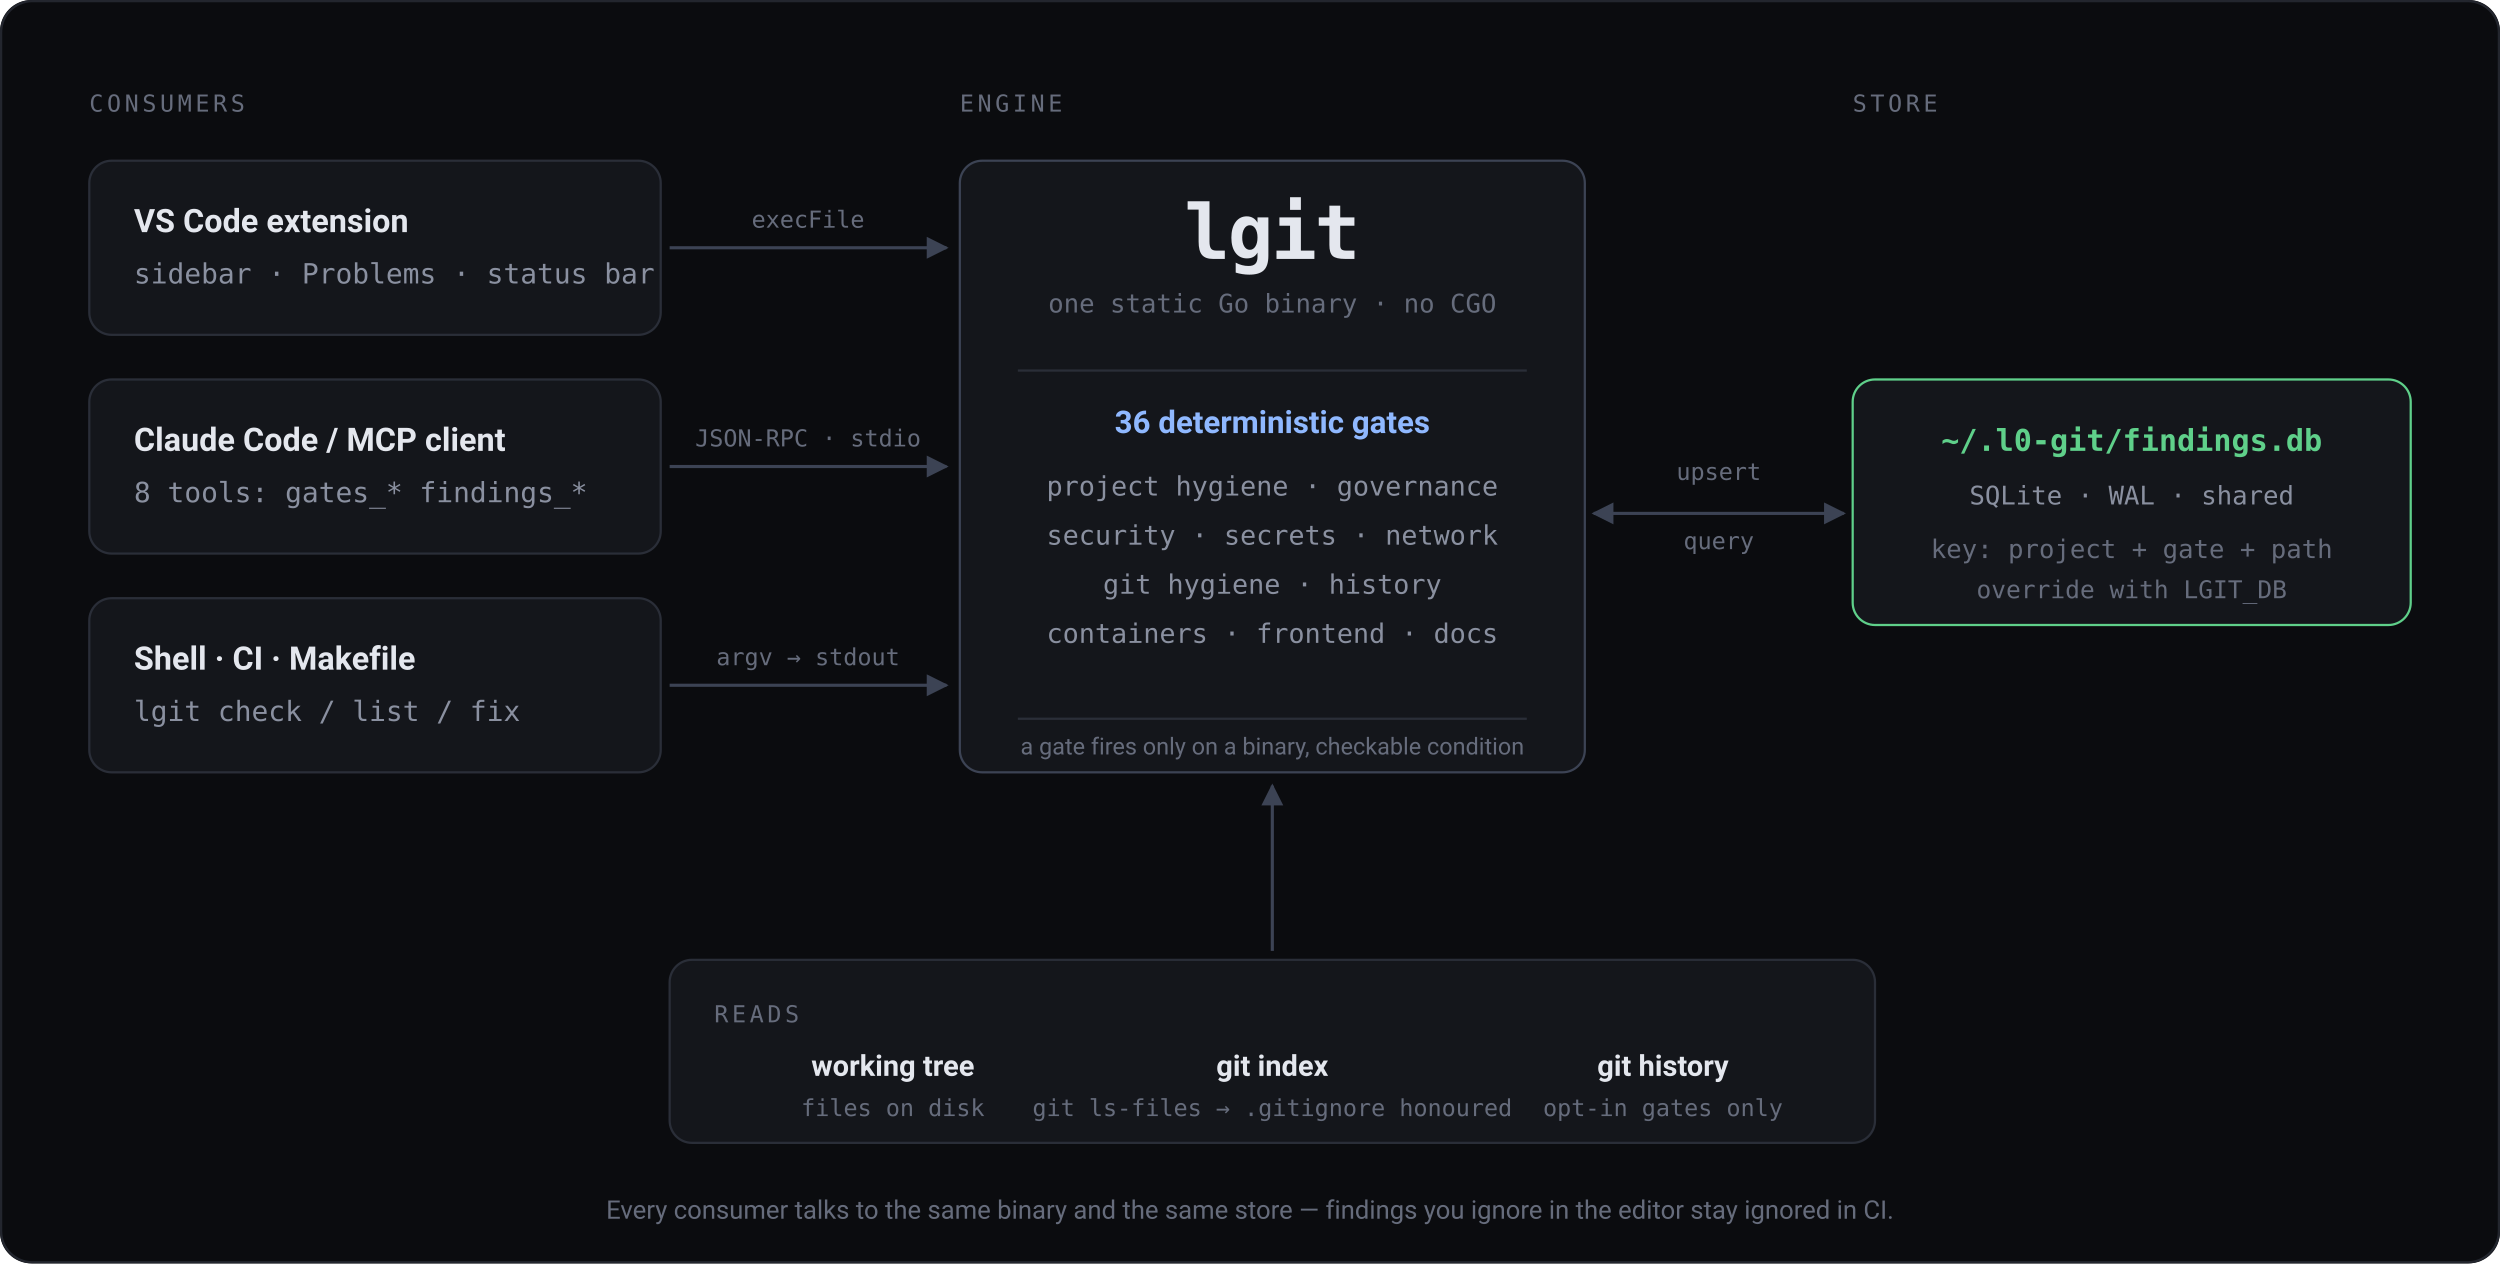
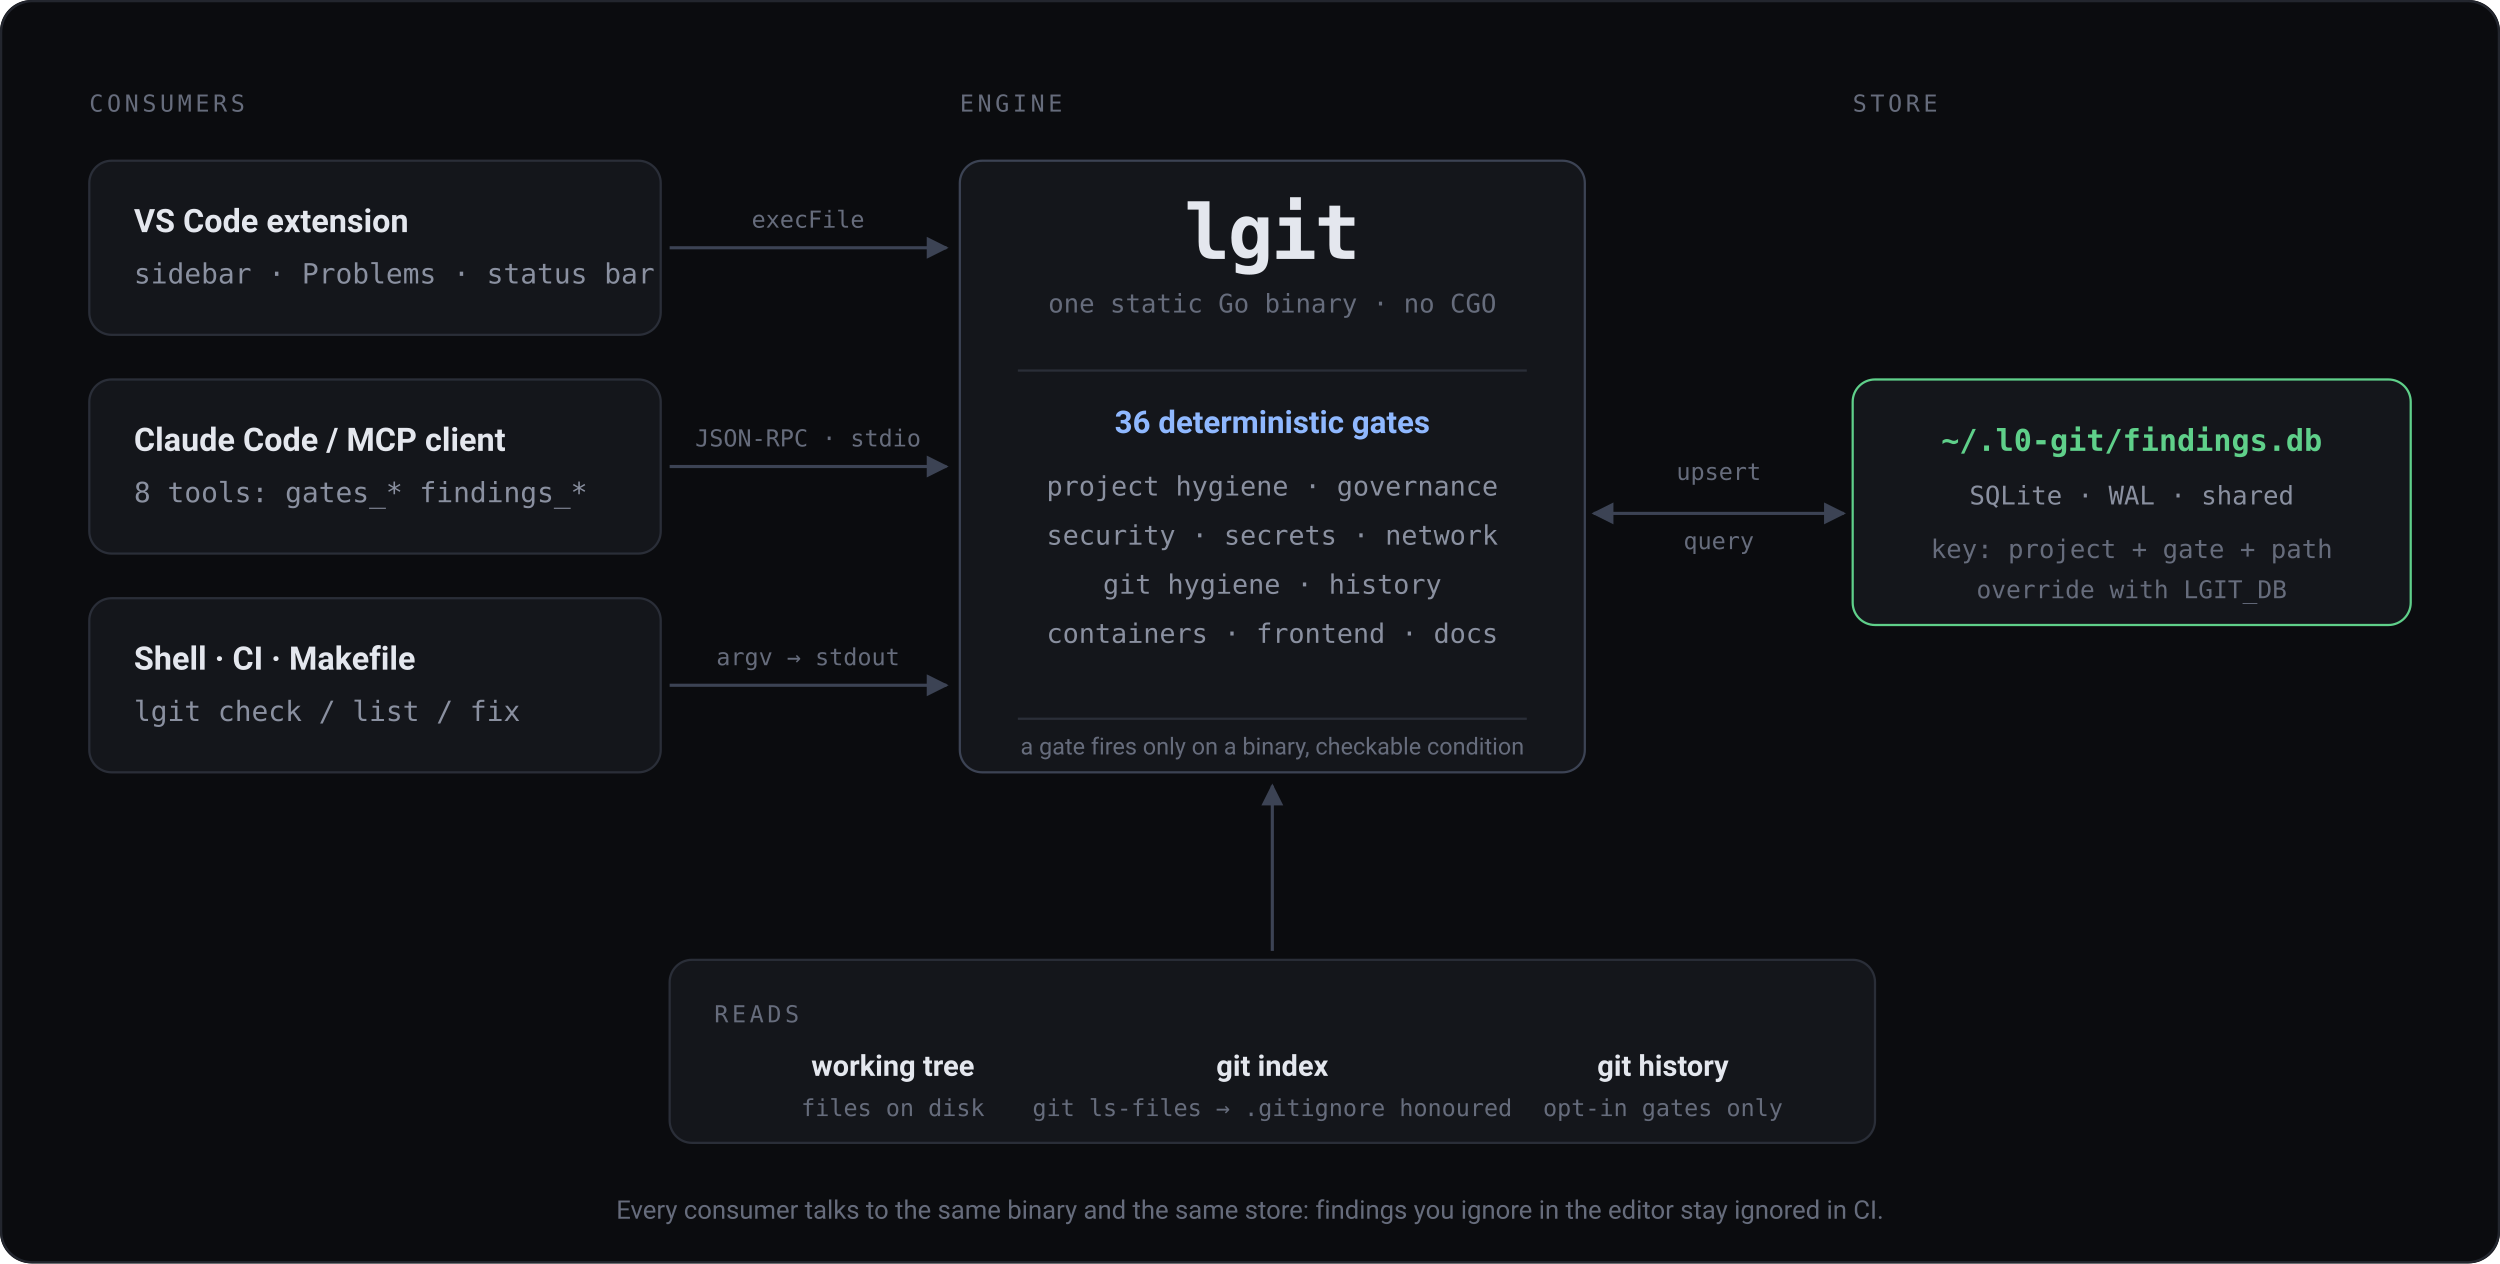
<svg xmlns="http://www.w3.org/2000/svg" width="1120" height="566" viewBox="0 0 1120 566" role="img" aria-label="Architecture: VS Code extension, MCP clients and the shell all drive one lgit binary that reads the working tree and git index and persists findings to a shared SQLite store">
  <defs>
    <marker id="a" viewBox="0 0 10 10" refX="9" refY="5" markerWidth="7" markerHeight="7" orient="auto-start-reverse">
      <path d="M0 0 10 5 0 10z" fill="#3C4354" />
    </marker>
  </defs>
  <rect width="1120" height="566" rx="14" fill="#0B0C0F" />
  <rect x="0.5" y="0.5" width="1119" height="565" rx="14" fill="none" stroke="#23262E" />
  <text x="40" y="50" font-family="ui-monospace,SFMono-Regular,Menlo,Consolas,monospace" font-size="10.5" letter-spacing="1.6" fill="#666C7C">CONSUMERS</text>
  <text x="430" y="50" font-family="ui-monospace,SFMono-Regular,Menlo,Consolas,monospace" font-size="10.5" letter-spacing="1.6" fill="#666C7C">ENGINE</text>
  <text x="830" y="50" font-family="ui-monospace,SFMono-Regular,Menlo,Consolas,monospace" font-size="10.5" letter-spacing="1.6" fill="#666C7C">STORE</text>
  <rect x="40" y="72" width="256" height="78" rx="10" fill="#14161B" stroke="#2A2E38" />
  <text x="60" y="104" text-anchor="start" font-family="-apple-system,BlinkMacSystemFont,'Segoe UI',Roboto,Helvetica,Arial,sans-serif" font-size="14.5" font-weight="600" letter-spacing="0" fill="#E4E7EE">VS Code extension</text>
  <text x="60" y="127" text-anchor="start" font-family="ui-monospace,SFMono-Regular,Menlo,Consolas,monospace" font-size="12.5" font-weight="400" letter-spacing="0" fill="#8A90A0">sidebar · Problems · status bar</text>
  <text x="362" y="102" text-anchor="middle" font-family="ui-monospace,SFMono-Regular,Menlo,Consolas,monospace" font-size="10.5" font-weight="400" letter-spacing="0" fill="#666C7C">execFile</text>
  <path d="M300 111H424" stroke="#3C4354" stroke-width="1.4" fill="none" marker-end="url(#a)" />
  <rect x="40" y="170" width="256" height="78" rx="10" fill="#14161B" stroke="#2A2E38" />
  <text x="60" y="202" text-anchor="start" font-family="-apple-system,BlinkMacSystemFont,'Segoe UI',Roboto,Helvetica,Arial,sans-serif" font-size="14.5" font-weight="600" letter-spacing="0" fill="#E4E7EE">Claude Code / MCP client</text>
  <text x="60" y="225" text-anchor="start" font-family="ui-monospace,SFMono-Regular,Menlo,Consolas,monospace" font-size="12.5" font-weight="400" letter-spacing="0" fill="#8A90A0">8 tools: gates_* findings_*</text>
  <text x="362" y="200" text-anchor="middle" font-family="ui-monospace,SFMono-Regular,Menlo,Consolas,monospace" font-size="10.5" font-weight="400" letter-spacing="0" fill="#666C7C">JSON-RPC · stdio</text>
  <path d="M300 209H424" stroke="#3C4354" stroke-width="1.4" fill="none" marker-end="url(#a)" />
  <rect x="40" y="268" width="256" height="78" rx="10" fill="#14161B" stroke="#2A2E38" />
  <text x="60" y="300" text-anchor="start" font-family="-apple-system,BlinkMacSystemFont,'Segoe UI',Roboto,Helvetica,Arial,sans-serif" font-size="14.5" font-weight="600" letter-spacing="0" fill="#E4E7EE">Shell · CI · Makefile</text>
  <text x="60" y="323" text-anchor="start" font-family="ui-monospace,SFMono-Regular,Menlo,Consolas,monospace" font-size="12.5" font-weight="400" letter-spacing="0" fill="#8A90A0">lgit check / list / fix</text>
  <text x="362" y="298" text-anchor="middle" font-family="ui-monospace,SFMono-Regular,Menlo,Consolas,monospace" font-size="10.5" font-weight="400" letter-spacing="0" fill="#666C7C">argv → stdout</text>
  <path d="M300 307H424" stroke="#3C4354" stroke-width="1.4" fill="none" marker-end="url(#a)" />
  <rect x="430" y="72" width="280" height="274" rx="10" fill="#14161B" stroke="#3C4354" />
  <text x="570" y="116" text-anchor="middle" font-family="ui-monospace,SFMono-Regular,Menlo,Consolas,monospace" font-size="34" font-weight="600" letter-spacing="-1" fill="#E4E7EE">lgit</text>
  <text x="570" y="140" text-anchor="middle" font-family="ui-monospace,SFMono-Regular,Menlo,Consolas,monospace" font-size="11.5" font-weight="400" letter-spacing="0" fill="#666C7C">one static Go binary · no CGO</text>
  <path d="M456 166h228" stroke="#2A2E38" />
  <text x="570" y="194" text-anchor="middle" font-family="-apple-system,BlinkMacSystemFont,'Segoe UI',Roboto,Helvetica,Arial,sans-serif" font-size="14" font-weight="600" letter-spacing="0" fill="#8FB8FF">36 deterministic gates</text>
  <text x="570" y="222" text-anchor="middle" font-family="ui-monospace,SFMono-Regular,Menlo,Consolas,monospace" font-size="12" font-weight="400" letter-spacing="0" fill="#8A90A0">project hygiene · governance</text>
  <text x="570" y="244" text-anchor="middle" font-family="ui-monospace,SFMono-Regular,Menlo,Consolas,monospace" font-size="12" font-weight="400" letter-spacing="0" fill="#8A90A0">security · secrets · network</text>
  <text x="570" y="266" text-anchor="middle" font-family="ui-monospace,SFMono-Regular,Menlo,Consolas,monospace" font-size="12" font-weight="400" letter-spacing="0" fill="#8A90A0">git hygiene · history</text>
  <text x="570" y="288" text-anchor="middle" font-family="ui-monospace,SFMono-Regular,Menlo,Consolas,monospace" font-size="12" font-weight="400" letter-spacing="0" fill="#8A90A0">containers · frontend · docs</text>
  <path d="M456 322h228" stroke="#2A2E38" />
  <text x="570" y="338" text-anchor="middle" font-family="-apple-system,BlinkMacSystemFont,'Segoe UI',Roboto,Helvetica,Arial,sans-serif" font-size="10.5" font-weight="400" letter-spacing="0" fill="#666C7C">a gate fires only on a binary, checkable condition</text>
  <rect x="830" y="170" width="250" height="110" rx="10" fill="#14161B" stroke="#5FD08A" />
  <text x="955" y="202" text-anchor="middle" font-family="ui-monospace,SFMono-Regular,Menlo,Consolas,monospace" font-size="13.5" font-weight="600" letter-spacing="0" fill="#5FD08A">~/.l0-git/findings.db</text>
  <text x="955" y="226" text-anchor="middle" font-family="ui-monospace,SFMono-Regular,Menlo,Consolas,monospace" font-size="11.5" font-weight="400" letter-spacing="0" fill="#8A90A0">SQLite · WAL · shared</text>
  <text x="955" y="250" text-anchor="middle" font-family="ui-monospace,SFMono-Regular,Menlo,Consolas,monospace" font-size="11.5" font-weight="400" letter-spacing="0" fill="#666C7C">key: project + gate + path</text>
  <text x="955" y="268" text-anchor="middle" font-family="ui-monospace,SFMono-Regular,Menlo,Consolas,monospace" font-size="11" font-weight="400" letter-spacing="0" fill="#666C7C">override with LGIT_DB</text>
  <text x="770" y="215" text-anchor="middle" font-family="ui-monospace,SFMono-Regular,Menlo,Consolas,monospace" font-size="10.5" font-weight="400" letter-spacing="0" fill="#666C7C">upsert</text>
  <text x="770" y="246" text-anchor="middle" font-family="ui-monospace,SFMono-Regular,Menlo,Consolas,monospace" font-size="10.5" font-weight="400" letter-spacing="0" fill="#666C7C">query</text>
  <path d="M714 230H826" stroke="#3C4354" stroke-width="1.4" fill="none" marker-end="url(#a)" marker-start="url(#a)" />
  <rect x="300" y="430" width="540" height="82" rx="10" fill="#14161B" stroke="#2A2E38" />
  <text x="320" y="458" text-anchor="start" font-family="ui-monospace,SFMono-Regular,Menlo,Consolas,monospace" font-size="10.5" font-weight="400" letter-spacing="1.6" fill="#666C7C">READS</text>
  <text x="400" y="482" text-anchor="middle" font-family="-apple-system,BlinkMacSystemFont,'Segoe UI',Roboto,Helvetica,Arial,sans-serif" font-size="13" font-weight="600" letter-spacing="0" fill="#E4E7EE">working tree</text>
  <text x="400" y="500" text-anchor="middle" font-family="ui-monospace,SFMono-Regular,Menlo,Consolas,monospace" font-size="10.5" font-weight="400" letter-spacing="0" fill="#666C7C">files on disk</text>
  <text x="570" y="482" text-anchor="middle" font-family="-apple-system,BlinkMacSystemFont,'Segoe UI',Roboto,Helvetica,Arial,sans-serif" font-size="13" font-weight="600" letter-spacing="0" fill="#E4E7EE">git index</text>
  <text x="570" y="500" text-anchor="middle" font-family="ui-monospace,SFMono-Regular,Menlo,Consolas,monospace" font-size="10.5" font-weight="400" letter-spacing="0" fill="#666C7C">git ls-files → .gitignore honoured</text>
  <text x="745" y="482" text-anchor="middle" font-family="-apple-system,BlinkMacSystemFont,'Segoe UI',Roboto,Helvetica,Arial,sans-serif" font-size="13" font-weight="600" letter-spacing="0" fill="#E4E7EE">git history</text>
  <text x="745" y="500" text-anchor="middle" font-family="ui-monospace,SFMono-Regular,Menlo,Consolas,monospace" font-size="10.5" font-weight="400" letter-spacing="0" fill="#666C7C">opt-in gates only</text>
  <path d="M570 426V352" stroke="#3C4354" stroke-width="1.4" fill="none" marker-end="url(#a)" />
-   <text x="560" y="546" text-anchor="middle" font-family="-apple-system,BlinkMacSystemFont,'Segoe UI',Roboto,Helvetica,Arial,sans-serif" font-size="11.5" font-weight="400" letter-spacing="0" fill="#666C7C">Every consumer talks to the same binary and the same store — findings you ignore in the editor stay ignored in CI.</text>
+   <text x="560" y="546" text-anchor="middle" font-family="-apple-system,BlinkMacSystemFont,'Segoe UI',Roboto,Helvetica,Arial,sans-serif" font-size="11.5" font-weight="400" letter-spacing="0" fill="#666C7C">Every consumer talks to the same binary and the same store: findings you ignore in the editor stay ignored in CI.</text>
</svg>
